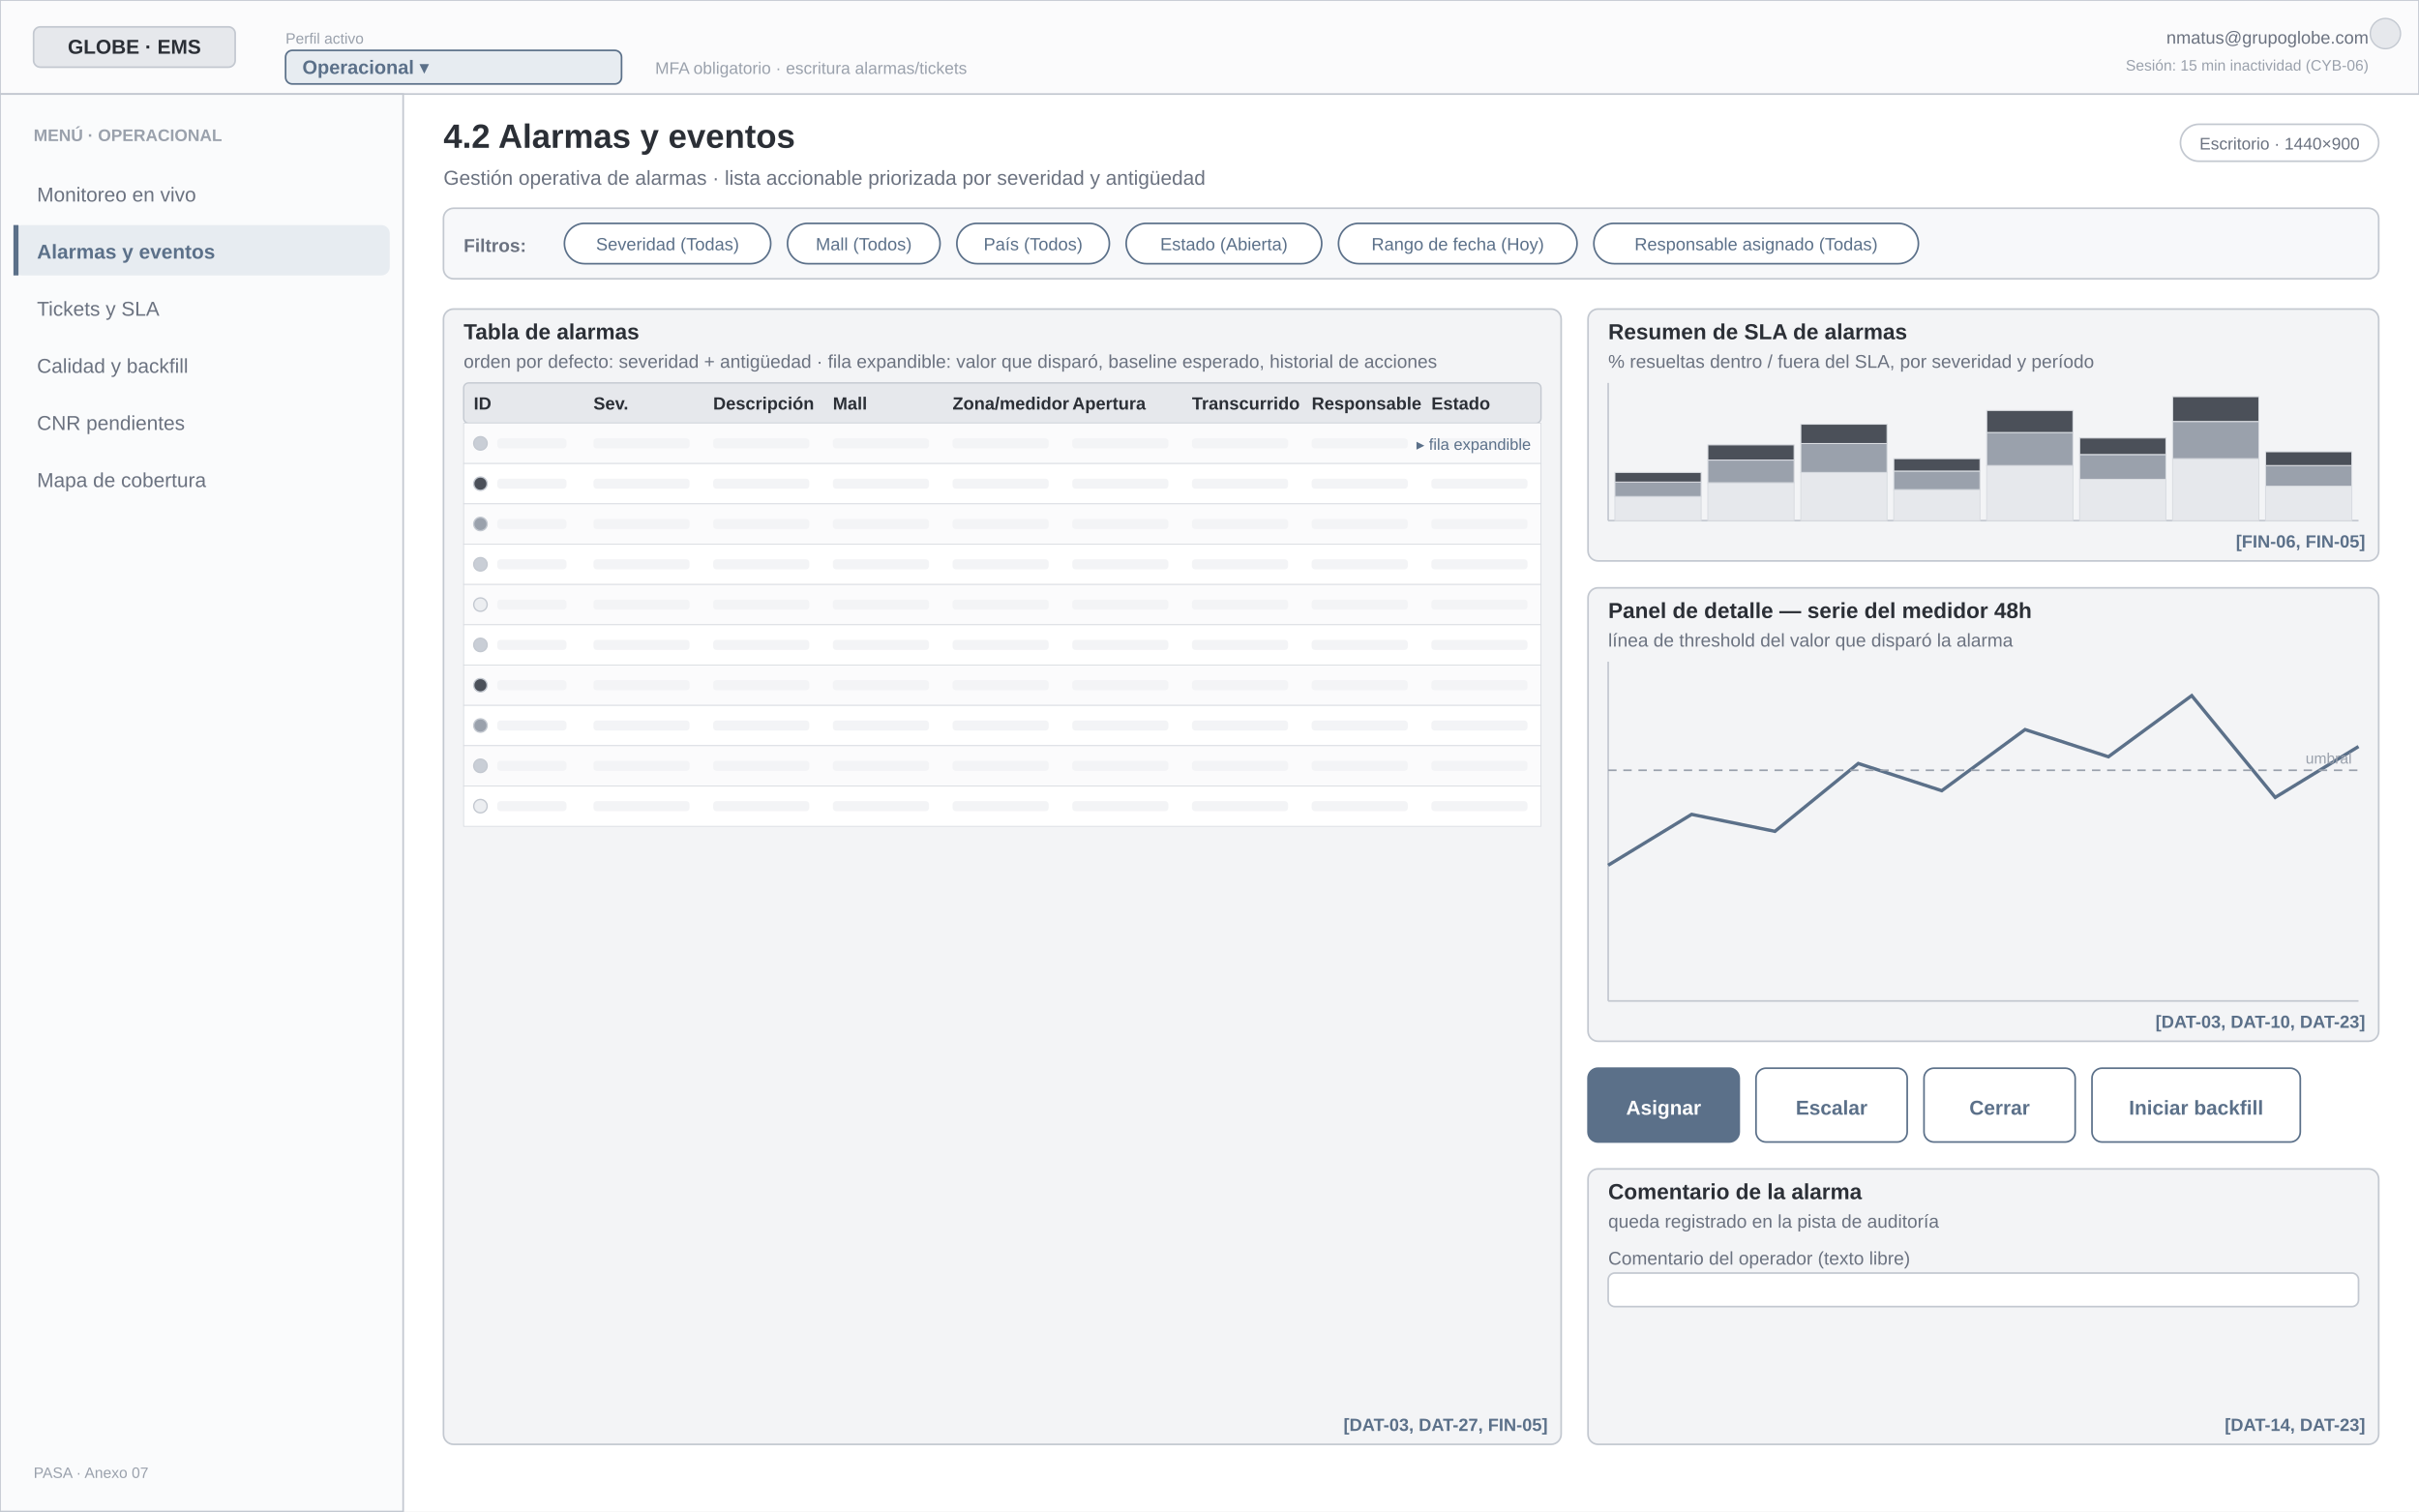
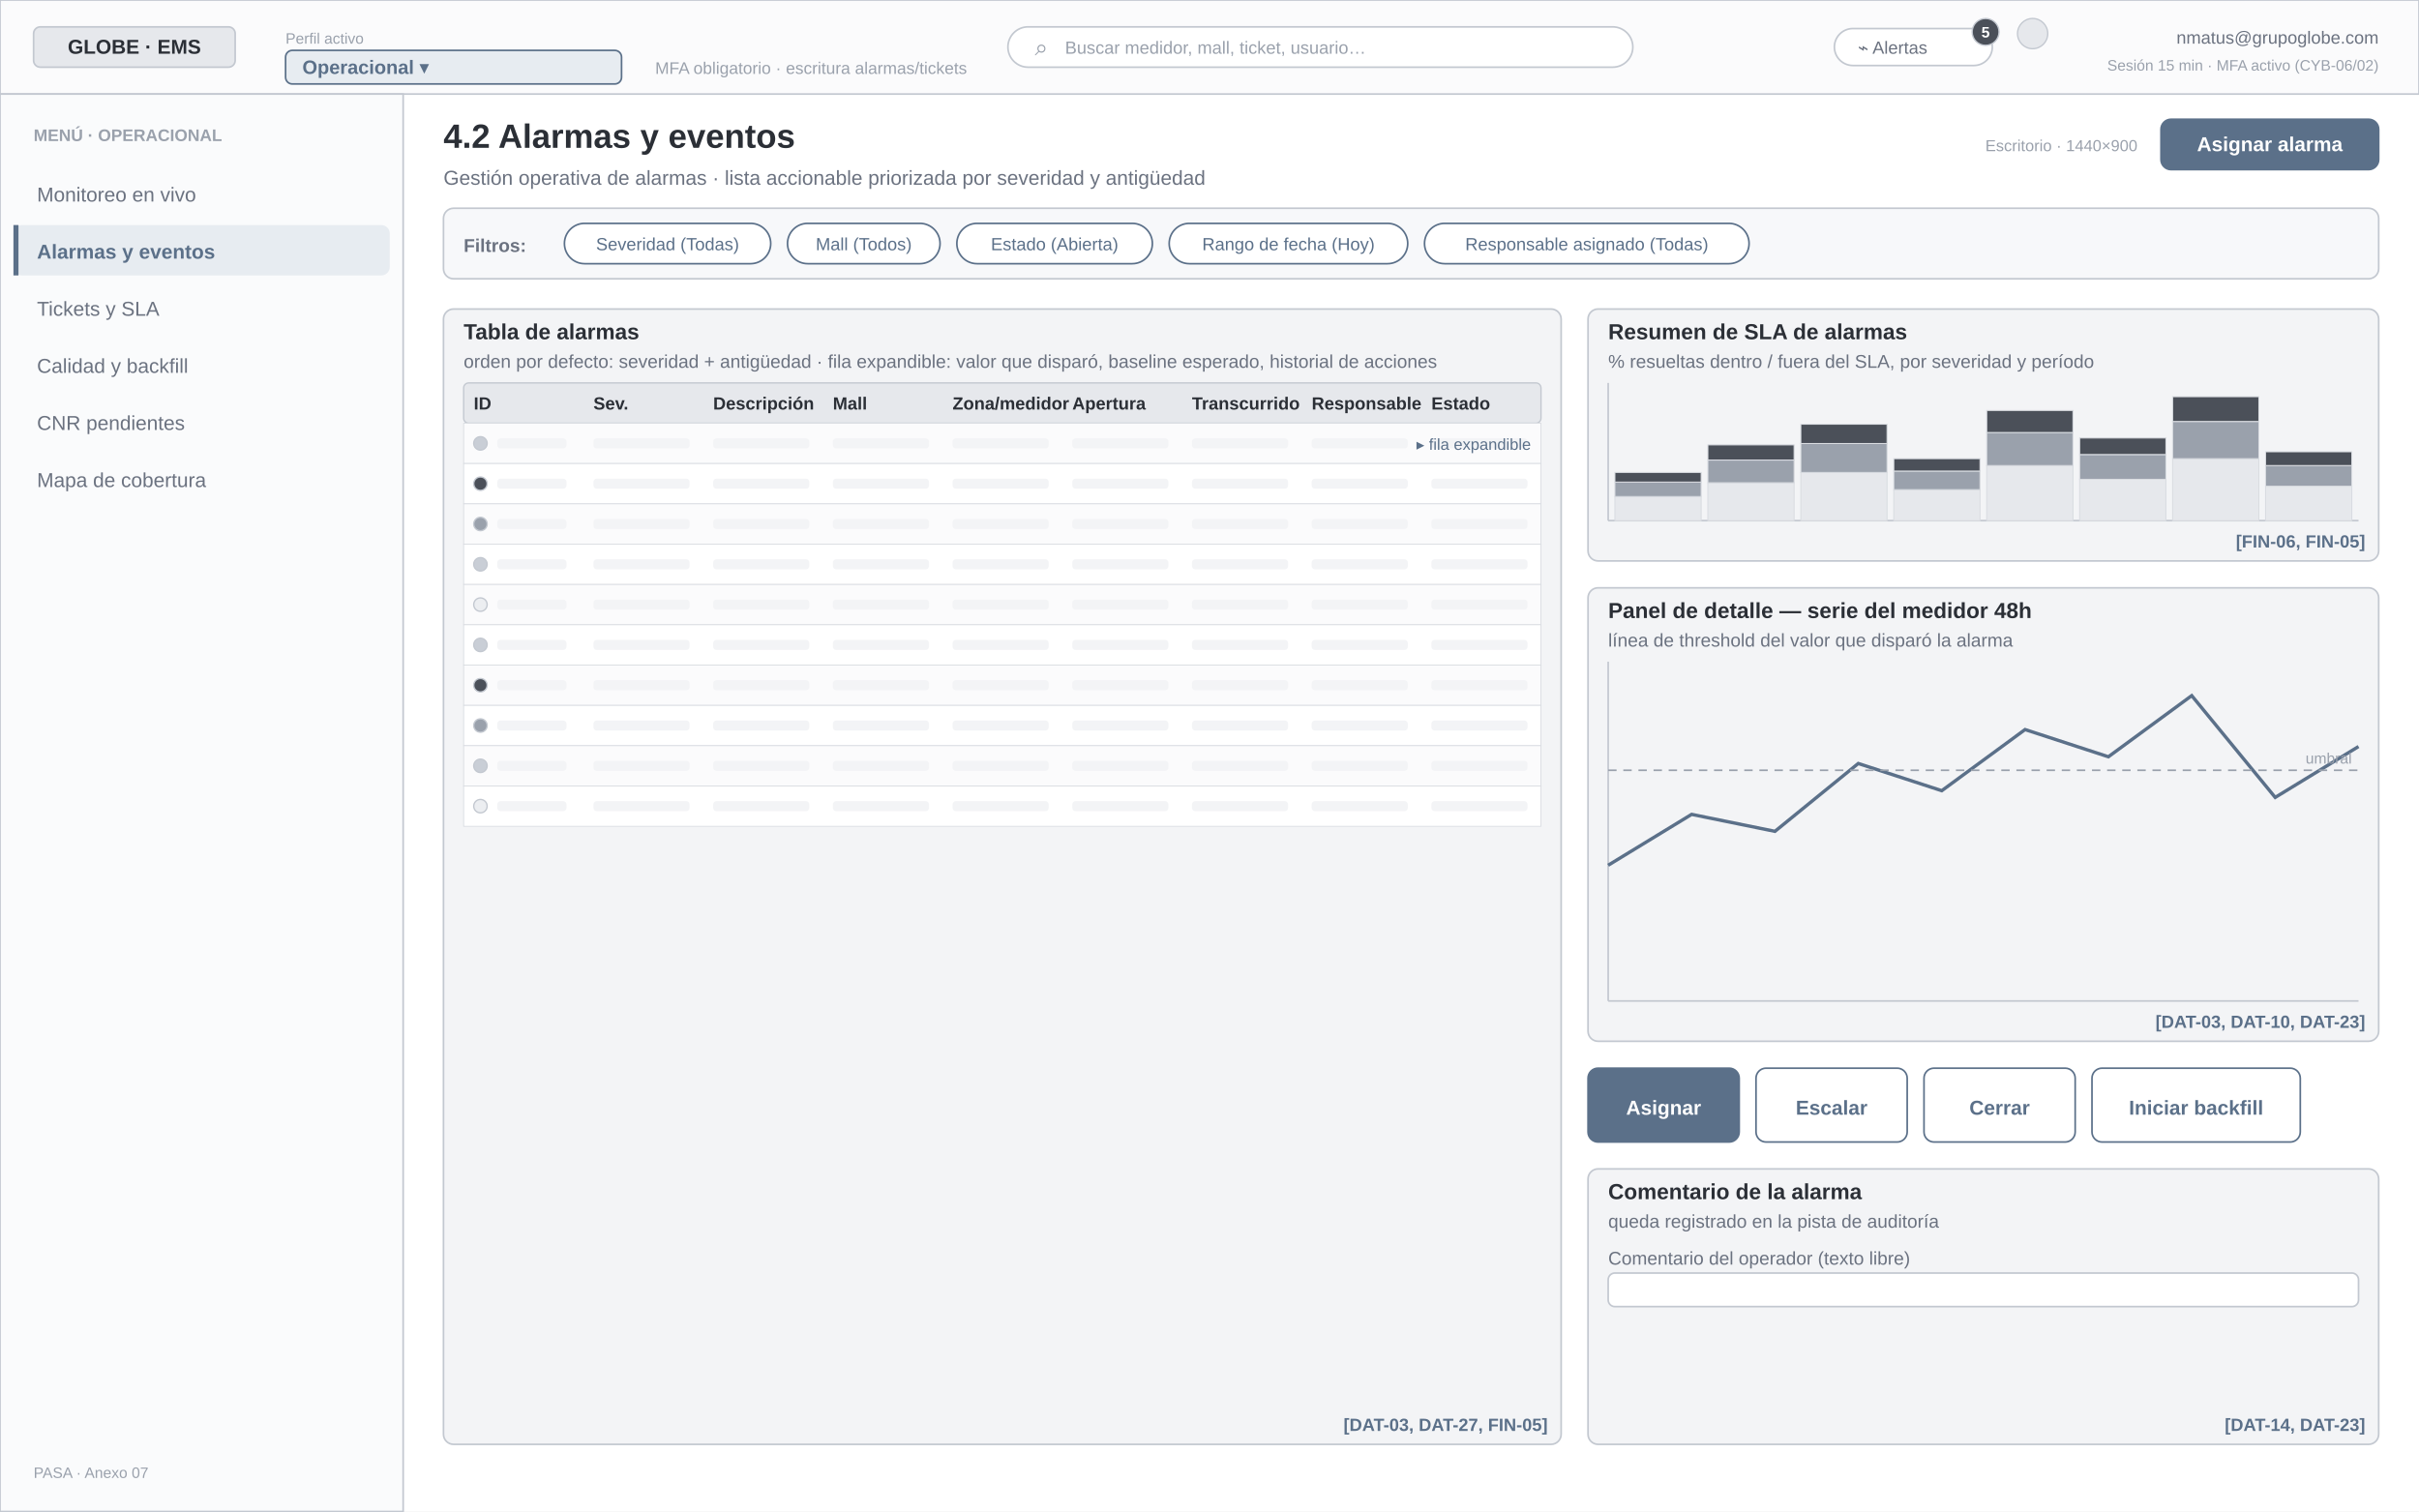
<svg xmlns="http://www.w3.org/2000/svg" viewBox="0 0 1440 900" width="1440" height="900" font-family="'Segoe UI', 'Helvetica Neue', Arial, sans-serif">
  <rect x="0" y="0" width="1440" height="900" rx="0" fill="#ffffff" stroke="none" stroke-width="1" />
  <rect x="0" y="0" width="1440" height="56" rx="0" fill="#fbfbfc" stroke="#c3c8d0" stroke-width="1" />
  <rect x="20" y="16" width="120" height="24" rx="4" fill="#e6e8ec" stroke="#c3c8d0" stroke-width="1" />
  <text x="80" y="32" font-family="'Segoe UI', 'Helvetica Neue', Arial, sans-serif" font-size="12" fill="#2b2f36" font-weight="700" text-anchor="middle">GLOBE · EMS</text>
  <text x="170" y="26" font-family="'Segoe UI', 'Helvetica Neue', Arial, sans-serif" font-size="9" fill="#9aa1ac" font-weight="normal" text-anchor="start">Perfil activo</text>
  <rect x="170" y="30" width="200" height="20" rx="4" fill="#e7ecf1" stroke="#5b7089" stroke-width="1" />
  <text x="180" y="44" font-family="'Segoe UI', 'Helvetica Neue', Arial, sans-serif" font-size="11.5" fill="#5b7089" font-weight="600" text-anchor="start">Operacional  ▾</text>
  <text x="390" y="44" font-family="'Segoe UI', 'Helvetica Neue', Arial, sans-serif" font-size="10" fill="#9aa1ac" font-weight="normal" text-anchor="start">MFA obligatorio · escritura alarmas/tickets</text>
-   <text x="1410" y="26" font-family="'Segoe UI', 'Helvetica Neue', Arial, sans-serif" font-size="10.5" fill="#6b7280" font-weight="normal" text-anchor="end">nmatus@grupoglobe.com</text>
-   <text x="1410" y="42" font-family="'Segoe UI', 'Helvetica Neue', Arial, sans-serif" font-size="9" fill="#9aa1ac" font-weight="normal" text-anchor="end">Sesión: 15 min inactividad (CYB-06)</text>
-   <circle cx="1420" cy="20" r="9" fill="#e6e8ec" stroke="#c3c8d0" stroke-width="0.8" />
+   <rect x="600" y="16" width="372" height="24" rx="12" fill="#ffffff" stroke="#c3c8d0" stroke-width="1" />
+   <text x="616" y="33" font-family="'Segoe UI', 'Helvetica Neue', Arial, sans-serif" font-size="14" fill="#9aa1ac" font-weight="normal" text-anchor="start">⌕</text>
+   <text x="634" y="32" font-family="'Segoe UI', 'Helvetica Neue', Arial, sans-serif" font-size="10.5" fill="#9aa1ac" font-weight="normal" text-anchor="start">Buscar medidor, mall, ticket, usuario…</text>
+   <rect x="1092" y="17" width="94" height="22" rx="11" fill="#ffffff" stroke="#c3c8d0" stroke-width="1" />
+   <text x="1106" y="32" font-family="'Segoe UI', 'Helvetica Neue', Arial, sans-serif" font-size="10.5" fill="#6b7280" font-weight="normal" text-anchor="start">⌁ Alertas</text>
+   <circle cx="1182" cy="19" r="8" fill="#4b5059" stroke="#c3c8d0" stroke-width="0.8" />
+   <text x="1182" y="22.3" font-family="'Segoe UI', 'Helvetica Neue', Arial, sans-serif" font-size="9" fill="#ffffff" font-weight="700" text-anchor="middle">5</text>
+   <circle cx="1210" cy="20" r="9" fill="#e6e8ec" stroke="#c3c8d0" stroke-width="0.8" />
+   <text x="1416" y="26" font-family="'Segoe UI', 'Helvetica Neue', Arial, sans-serif" font-size="10.5" fill="#6b7280" font-weight="normal" text-anchor="end">nmatus@grupoglobe.com</text>
+   <text x="1416" y="42" font-family="'Segoe UI', 'Helvetica Neue', Arial, sans-serif" font-size="9" fill="#9aa1ac" font-weight="normal" text-anchor="end">Sesión 15 min · MFA activo (CYB-06/02)</text>
  <rect x="0" y="56" width="240" height="844" rx="0" fill="#fafbfc" stroke="#c3c8d0" stroke-width="1" />
  <text x="20" y="84" font-family="'Segoe UI', 'Helvetica Neue', Arial, sans-serif" font-size="10" fill="#9aa1ac" font-weight="700" text-anchor="start">MENÚ · OPERACIONAL</text>
  <text x="22" y="120" font-family="'Segoe UI', 'Helvetica Neue', Arial, sans-serif" font-size="12" fill="#6b7280" font-weight="normal" text-anchor="start">Monitoreo en vivo</text>
  <rect x="8" y="134" width="224" height="30" rx="5" fill="#e7ecf1" stroke="none" stroke-width="1" />
  <rect x="8" y="134" width="3" height="30" rx="0" fill="#5b7089" stroke="none" stroke-width="1" />
  <text x="22" y="154" font-family="'Segoe UI', 'Helvetica Neue', Arial, sans-serif" font-size="12" fill="#5b7089" font-weight="700" text-anchor="start">Alarmas y eventos</text>
  <text x="22" y="188" font-family="'Segoe UI', 'Helvetica Neue', Arial, sans-serif" font-size="12" fill="#6b7280" font-weight="normal" text-anchor="start">Tickets y SLA</text>
  <text x="22" y="222" font-family="'Segoe UI', 'Helvetica Neue', Arial, sans-serif" font-size="12" fill="#6b7280" font-weight="normal" text-anchor="start">Calidad y backfill</text>
  <text x="22" y="256" font-family="'Segoe UI', 'Helvetica Neue', Arial, sans-serif" font-size="12" fill="#6b7280" font-weight="normal" text-anchor="start">CNR pendientes</text>
  <text x="22" y="290" font-family="'Segoe UI', 'Helvetica Neue', Arial, sans-serif" font-size="12" fill="#6b7280" font-weight="normal" text-anchor="start">Mapa de cobertura</text>
  <text x="20" y="880" font-family="'Segoe UI', 'Helvetica Neue', Arial, sans-serif" font-size="9" fill="#9aa1ac" font-weight="normal" text-anchor="start">PASA · Anexo 07</text>
  <text x="264" y="88" font-family="'Segoe UI', 'Helvetica Neue', Arial, sans-serif" font-size="20" fill="#2b2f36" font-weight="700" text-anchor="start">4.2  Alarmas y eventos</text>
-   <rect x="1298" y="74" width="118" height="22" rx="11" fill="#ffffff" stroke="#c3c8d0" stroke-width="1" />
-   <text x="1357" y="89" font-family="'Segoe UI', 'Helvetica Neue', Arial, sans-serif" font-size="10" fill="#6b7280" font-weight="normal" text-anchor="middle">Escritorio · 1440×900</text>
+   <rect x="1286.4" y="71" width="129.6" height="30" rx="6" fill="#5b7089" stroke="#5b7089" stroke-width="1" />
+   <text x="1351.2" y="90" font-family="'Segoe UI', 'Helvetica Neue', Arial, sans-serif" font-size="12" fill="#ffffff" font-weight="700" text-anchor="middle">Asignar alarma</text>
+   <text x="1272.4" y="90" font-family="'Segoe UI', 'Helvetica Neue', Arial, sans-serif" font-size="9.5" fill="#9aa1ac" font-weight="normal" text-anchor="end">Escritorio · 1440×900</text>
  <text x="264" y="110" font-family="'Segoe UI', 'Helvetica Neue', Arial, sans-serif" font-size="12" fill="#6b7280" font-weight="normal" text-anchor="start">Gestión operativa de alarmas · lista accionable priorizada por severidad y antigüedad</text>
  <rect x="264" y="124" width="1152" height="42" rx="6" fill="#f7f8fa" stroke="#c3c8d0" stroke-width="1" />
  <text x="276" y="150" font-family="'Segoe UI', 'Helvetica Neue', Arial, sans-serif" font-size="11" fill="#6b7280" font-weight="700" text-anchor="start">Filtros:</text>
  <rect x="336" y="133" width="122.8" height="24" rx="12" fill="#ffffff" stroke="#5b7089" stroke-width="1" />
  <text x="397.4" y="149" font-family="'Segoe UI', 'Helvetica Neue', Arial, sans-serif" font-size="10.5" fill="#5b7089" font-weight="normal" text-anchor="middle">Severidad (Todas)</text>
  <rect x="468.8" y="133" width="90.8" height="24" rx="12" fill="#ffffff" stroke="#5b7089" stroke-width="1" />
  <text x="514.2" y="149" font-family="'Segoe UI', 'Helvetica Neue', Arial, sans-serif" font-size="10.5" fill="#5b7089" font-weight="normal" text-anchor="middle">Mall (Todos)</text>
-   <rect x="569.6" y="133" width="90.8" height="24" rx="12" fill="#ffffff" stroke="#5b7089" stroke-width="1" />
-   <text x="615.0" y="149" font-family="'Segoe UI', 'Helvetica Neue', Arial, sans-serif" font-size="10.5" fill="#5b7089" font-weight="normal" text-anchor="middle">País (Todos)</text>
-   <rect x="670.4" y="133" width="116.4" height="24" rx="12" fill="#ffffff" stroke="#5b7089" stroke-width="1" />
-   <text x="728.6" y="149" font-family="'Segoe UI', 'Helvetica Neue', Arial, sans-serif" font-size="10.5" fill="#5b7089" font-weight="normal" text-anchor="middle">Estado (Abierta)</text>
-   <rect x="796.8" y="133" width="142.0" height="24" rx="12" fill="#ffffff" stroke="#5b7089" stroke-width="1" />
-   <text x="867.8" y="149" font-family="'Segoe UI', 'Helvetica Neue', Arial, sans-serif" font-size="10.5" fill="#5b7089" font-weight="normal" text-anchor="middle">Rango de fecha (Hoy)</text>
-   <rect x="948.8" y="133" width="193.2" height="24" rx="12" fill="#ffffff" stroke="#5b7089" stroke-width="1" />
-   <text x="1045.4" y="149" font-family="'Segoe UI', 'Helvetica Neue', Arial, sans-serif" font-size="10.5" fill="#5b7089" font-weight="normal" text-anchor="middle">Responsable asignado (Todas)</text>
+   <rect x="569.6" y="133" width="116.4" height="24" rx="12" fill="#ffffff" stroke="#5b7089" stroke-width="1" />
+   <text x="627.8" y="149" font-family="'Segoe UI', 'Helvetica Neue', Arial, sans-serif" font-size="10.5" fill="#5b7089" font-weight="normal" text-anchor="middle">Estado (Abierta)</text>
+   <rect x="696.0" y="133" width="142.0" height="24" rx="12" fill="#ffffff" stroke="#5b7089" stroke-width="1" />
+   <text x="767.0" y="149" font-family="'Segoe UI', 'Helvetica Neue', Arial, sans-serif" font-size="10.5" fill="#5b7089" font-weight="normal" text-anchor="middle">Rango de fecha (Hoy)</text>
+   <rect x="848.0" y="133" width="193.2" height="24" rx="12" fill="#ffffff" stroke="#5b7089" stroke-width="1" />
+   <text x="944.6" y="149" font-family="'Segoe UI', 'Helvetica Neue', Arial, sans-serif" font-size="10.5" fill="#5b7089" font-weight="normal" text-anchor="middle">Responsable asignado (Todas)</text>
  <rect x="264.0" y="184" width="665.333" height="676" rx="6" fill="#f3f4f6" stroke="#c3c8d0" stroke-width="1" />
  <text x="276.0" y="202" font-family="'Segoe UI', 'Helvetica Neue', Arial, sans-serif" font-size="13" fill="#2b2f36" font-weight="700" text-anchor="start">Tabla de alarmas</text>
  <text x="276.0" y="219" font-family="'Segoe UI', 'Helvetica Neue', Arial, sans-serif" font-size="11" fill="#6b7280" font-weight="normal" text-anchor="start">orden por defecto: severidad + antigüedad · fila expandible: valor que disparó, baseline esperado, historial de acciones</text>
  <rect x="276.0" y="228" width="641.333" height="24" rx="3" fill="#e6e8ec" stroke="#c3c8d0" stroke-width="0.8" />
  <text x="282.0" y="243.84" font-family="'Segoe UI', 'Helvetica Neue', Arial, sans-serif" font-size="10.5" fill="#2b2f36" font-weight="700" text-anchor="start">ID</text>
  <text x="353.259" y="243.84" font-family="'Segoe UI', 'Helvetica Neue', Arial, sans-serif" font-size="10.5" fill="#2b2f36" font-weight="700" text-anchor="start">Sev.</text>
  <text x="424.519" y="243.84" font-family="'Segoe UI', 'Helvetica Neue', Arial, sans-serif" font-size="10.5" fill="#2b2f36" font-weight="700" text-anchor="start">Descripción</text>
  <text x="495.778" y="243.84" font-family="'Segoe UI', 'Helvetica Neue', Arial, sans-serif" font-size="10.5" fill="#2b2f36" font-weight="700" text-anchor="start">Mall</text>
  <text x="567.037" y="243.84" font-family="'Segoe UI', 'Helvetica Neue', Arial, sans-serif" font-size="10.5" fill="#2b2f36" font-weight="700" text-anchor="start">Zona/medidor</text>
  <text x="638.296" y="243.84" font-family="'Segoe UI', 'Helvetica Neue', Arial, sans-serif" font-size="10.5" fill="#2b2f36" font-weight="700" text-anchor="start">Apertura</text>
  <text x="709.556" y="243.84" font-family="'Segoe UI', 'Helvetica Neue', Arial, sans-serif" font-size="10.5" fill="#2b2f36" font-weight="700" text-anchor="start">Transcurrido</text>
  <text x="780.815" y="243.84" font-family="'Segoe UI', 'Helvetica Neue', Arial, sans-serif" font-size="10.5" fill="#2b2f36" font-weight="700" text-anchor="start">Responsable</text>
  <text x="852.074" y="243.84" font-family="'Segoe UI', 'Helvetica Neue', Arial, sans-serif" font-size="10.5" fill="#2b2f36" font-weight="700" text-anchor="start">Estado</text>
  <rect x="276.0" y="252" width="641.333" height="24" rx="0" fill="#fbfbfc" stroke="#d9dce1" stroke-width="0.5" />
  <circle cx="286.0" cy="264.0" r="4" fill="#c9ced6" stroke="#c3c8d0" stroke-width="0.8" />
  <rect x="296.0" y="261.0" width="41.259" height="6" rx="2" fill="#f3f4f6" stroke="none" stroke-width="1" />
  <rect x="353.259" y="261.0" width="57.259" height="6" rx="2" fill="#f3f4f6" stroke="none" stroke-width="1" />
  <rect x="424.519" y="261.0" width="57.259" height="6" rx="2" fill="#f3f4f6" stroke="none" stroke-width="1" />
  <rect x="495.778" y="261.0" width="57.259" height="6" rx="2" fill="#f3f4f6" stroke="none" stroke-width="1" />
  <rect x="567.037" y="261.0" width="57.259" height="6" rx="2" fill="#f3f4f6" stroke="none" stroke-width="1" />
  <rect x="638.296" y="261.0" width="57.259" height="6" rx="2" fill="#f3f4f6" stroke="none" stroke-width="1" />
  <rect x="709.556" y="261.0" width="57.259" height="6" rx="2" fill="#f3f4f6" stroke="none" stroke-width="1" />
  <rect x="780.815" y="261.0" width="57.259" height="6" rx="2" fill="#f3f4f6" stroke="none" stroke-width="1" />
  <rect x="852.074" y="261.0" width="57.259" height="6" rx="2" fill="#f3f4f6" stroke="none" stroke-width="1" />
  <rect x="276.0" y="276" width="641.333" height="24" rx="0" fill="#ffffff" stroke="#d9dce1" stroke-width="0.5" />
  <circle cx="286.0" cy="288.0" r="4" fill="#4b5059" stroke="#c3c8d0" stroke-width="0.8" />
  <rect x="296.0" y="285.0" width="41.259" height="6" rx="2" fill="#f3f4f6" stroke="none" stroke-width="1" />
  <rect x="353.259" y="285.0" width="57.259" height="6" rx="2" fill="#f3f4f6" stroke="none" stroke-width="1" />
  <rect x="424.519" y="285.0" width="57.259" height="6" rx="2" fill="#f3f4f6" stroke="none" stroke-width="1" />
  <rect x="495.778" y="285.0" width="57.259" height="6" rx="2" fill="#f3f4f6" stroke="none" stroke-width="1" />
  <rect x="567.037" y="285.0" width="57.259" height="6" rx="2" fill="#f3f4f6" stroke="none" stroke-width="1" />
  <rect x="638.296" y="285.0" width="57.259" height="6" rx="2" fill="#f3f4f6" stroke="none" stroke-width="1" />
  <rect x="709.556" y="285.0" width="57.259" height="6" rx="2" fill="#f3f4f6" stroke="none" stroke-width="1" />
  <rect x="780.815" y="285.0" width="57.259" height="6" rx="2" fill="#f3f4f6" stroke="none" stroke-width="1" />
  <rect x="852.074" y="285.0" width="57.259" height="6" rx="2" fill="#f3f4f6" stroke="none" stroke-width="1" />
  <rect x="276.0" y="300" width="641.333" height="24" rx="0" fill="#fbfbfc" stroke="#d9dce1" stroke-width="0.5" />
  <circle cx="286.0" cy="312.0" r="4" fill="#9aa1ac" stroke="#c3c8d0" stroke-width="0.8" />
  <rect x="296.0" y="309.0" width="41.259" height="6" rx="2" fill="#f3f4f6" stroke="none" stroke-width="1" />
  <rect x="353.259" y="309.0" width="57.259" height="6" rx="2" fill="#f3f4f6" stroke="none" stroke-width="1" />
  <rect x="424.519" y="309.0" width="57.259" height="6" rx="2" fill="#f3f4f6" stroke="none" stroke-width="1" />
  <rect x="495.778" y="309.0" width="57.259" height="6" rx="2" fill="#f3f4f6" stroke="none" stroke-width="1" />
  <rect x="567.037" y="309.0" width="57.259" height="6" rx="2" fill="#f3f4f6" stroke="none" stroke-width="1" />
  <rect x="638.296" y="309.0" width="57.259" height="6" rx="2" fill="#f3f4f6" stroke="none" stroke-width="1" />
  <rect x="709.556" y="309.0" width="57.259" height="6" rx="2" fill="#f3f4f6" stroke="none" stroke-width="1" />
  <rect x="780.815" y="309.0" width="57.259" height="6" rx="2" fill="#f3f4f6" stroke="none" stroke-width="1" />
  <rect x="852.074" y="309.0" width="57.259" height="6" rx="2" fill="#f3f4f6" stroke="none" stroke-width="1" />
  <rect x="276.0" y="324" width="641.333" height="24" rx="0" fill="#ffffff" stroke="#d9dce1" stroke-width="0.5" />
  <circle cx="286.0" cy="336.0" r="4" fill="#c9ced6" stroke="#c3c8d0" stroke-width="0.8" />
  <rect x="296.0" y="333.0" width="41.259" height="6" rx="2" fill="#f3f4f6" stroke="none" stroke-width="1" />
  <rect x="353.259" y="333.0" width="57.259" height="6" rx="2" fill="#f3f4f6" stroke="none" stroke-width="1" />
  <rect x="424.519" y="333.0" width="57.259" height="6" rx="2" fill="#f3f4f6" stroke="none" stroke-width="1" />
  <rect x="495.778" y="333.0" width="57.259" height="6" rx="2" fill="#f3f4f6" stroke="none" stroke-width="1" />
  <rect x="567.037" y="333.0" width="57.259" height="6" rx="2" fill="#f3f4f6" stroke="none" stroke-width="1" />
  <rect x="638.296" y="333.0" width="57.259" height="6" rx="2" fill="#f3f4f6" stroke="none" stroke-width="1" />
  <rect x="709.556" y="333.0" width="57.259" height="6" rx="2" fill="#f3f4f6" stroke="none" stroke-width="1" />
  <rect x="780.815" y="333.0" width="57.259" height="6" rx="2" fill="#f3f4f6" stroke="none" stroke-width="1" />
  <rect x="852.074" y="333.0" width="57.259" height="6" rx="2" fill="#f3f4f6" stroke="none" stroke-width="1" />
  <rect x="276.0" y="348" width="641.333" height="24" rx="0" fill="#fbfbfc" stroke="#d9dce1" stroke-width="0.5" />
  <circle cx="286.0" cy="360.0" r="4" fill="#eceef1" stroke="#c3c8d0" stroke-width="0.8" />
  <rect x="296.0" y="357.0" width="41.259" height="6" rx="2" fill="#f3f4f6" stroke="none" stroke-width="1" />
  <rect x="353.259" y="357.0" width="57.259" height="6" rx="2" fill="#f3f4f6" stroke="none" stroke-width="1" />
  <rect x="424.519" y="357.0" width="57.259" height="6" rx="2" fill="#f3f4f6" stroke="none" stroke-width="1" />
  <rect x="495.778" y="357.0" width="57.259" height="6" rx="2" fill="#f3f4f6" stroke="none" stroke-width="1" />
  <rect x="567.037" y="357.0" width="57.259" height="6" rx="2" fill="#f3f4f6" stroke="none" stroke-width="1" />
  <rect x="638.296" y="357.0" width="57.259" height="6" rx="2" fill="#f3f4f6" stroke="none" stroke-width="1" />
  <rect x="709.556" y="357.0" width="57.259" height="6" rx="2" fill="#f3f4f6" stroke="none" stroke-width="1" />
  <rect x="780.815" y="357.0" width="57.259" height="6" rx="2" fill="#f3f4f6" stroke="none" stroke-width="1" />
  <rect x="852.074" y="357.0" width="57.259" height="6" rx="2" fill="#f3f4f6" stroke="none" stroke-width="1" />
  <rect x="276.0" y="372" width="641.333" height="24" rx="0" fill="#ffffff" stroke="#d9dce1" stroke-width="0.5" />
  <circle cx="286.0" cy="384.0" r="4" fill="#c9ced6" stroke="#c3c8d0" stroke-width="0.8" />
  <rect x="296.0" y="381.0" width="41.259" height="6" rx="2" fill="#f3f4f6" stroke="none" stroke-width="1" />
  <rect x="353.259" y="381.0" width="57.259" height="6" rx="2" fill="#f3f4f6" stroke="none" stroke-width="1" />
  <rect x="424.519" y="381.0" width="57.259" height="6" rx="2" fill="#f3f4f6" stroke="none" stroke-width="1" />
  <rect x="495.778" y="381.0" width="57.259" height="6" rx="2" fill="#f3f4f6" stroke="none" stroke-width="1" />
  <rect x="567.037" y="381.0" width="57.259" height="6" rx="2" fill="#f3f4f6" stroke="none" stroke-width="1" />
  <rect x="638.296" y="381.0" width="57.259" height="6" rx="2" fill="#f3f4f6" stroke="none" stroke-width="1" />
  <rect x="709.556" y="381.0" width="57.259" height="6" rx="2" fill="#f3f4f6" stroke="none" stroke-width="1" />
  <rect x="780.815" y="381.0" width="57.259" height="6" rx="2" fill="#f3f4f6" stroke="none" stroke-width="1" />
  <rect x="852.074" y="381.0" width="57.259" height="6" rx="2" fill="#f3f4f6" stroke="none" stroke-width="1" />
  <rect x="276.0" y="396" width="641.333" height="24" rx="0" fill="#fbfbfc" stroke="#d9dce1" stroke-width="0.5" />
  <circle cx="286.0" cy="408.0" r="4" fill="#4b5059" stroke="#c3c8d0" stroke-width="0.8" />
  <rect x="296.0" y="405.0" width="41.259" height="6" rx="2" fill="#f3f4f6" stroke="none" stroke-width="1" />
  <rect x="353.259" y="405.0" width="57.259" height="6" rx="2" fill="#f3f4f6" stroke="none" stroke-width="1" />
  <rect x="424.519" y="405.0" width="57.259" height="6" rx="2" fill="#f3f4f6" stroke="none" stroke-width="1" />
  <rect x="495.778" y="405.0" width="57.259" height="6" rx="2" fill="#f3f4f6" stroke="none" stroke-width="1" />
  <rect x="567.037" y="405.0" width="57.259" height="6" rx="2" fill="#f3f4f6" stroke="none" stroke-width="1" />
  <rect x="638.296" y="405.0" width="57.259" height="6" rx="2" fill="#f3f4f6" stroke="none" stroke-width="1" />
  <rect x="709.556" y="405.0" width="57.259" height="6" rx="2" fill="#f3f4f6" stroke="none" stroke-width="1" />
  <rect x="780.815" y="405.0" width="57.259" height="6" rx="2" fill="#f3f4f6" stroke="none" stroke-width="1" />
  <rect x="852.074" y="405.0" width="57.259" height="6" rx="2" fill="#f3f4f6" stroke="none" stroke-width="1" />
  <rect x="276.0" y="420" width="641.333" height="24" rx="0" fill="#ffffff" stroke="#d9dce1" stroke-width="0.5" />
  <circle cx="286.0" cy="432.0" r="4" fill="#9aa1ac" stroke="#c3c8d0" stroke-width="0.8" />
  <rect x="296.0" y="429.0" width="41.259" height="6" rx="2" fill="#f3f4f6" stroke="none" stroke-width="1" />
  <rect x="353.259" y="429.0" width="57.259" height="6" rx="2" fill="#f3f4f6" stroke="none" stroke-width="1" />
  <rect x="424.519" y="429.0" width="57.259" height="6" rx="2" fill="#f3f4f6" stroke="none" stroke-width="1" />
  <rect x="495.778" y="429.0" width="57.259" height="6" rx="2" fill="#f3f4f6" stroke="none" stroke-width="1" />
  <rect x="567.037" y="429.0" width="57.259" height="6" rx="2" fill="#f3f4f6" stroke="none" stroke-width="1" />
  <rect x="638.296" y="429.0" width="57.259" height="6" rx="2" fill="#f3f4f6" stroke="none" stroke-width="1" />
  <rect x="709.556" y="429.0" width="57.259" height="6" rx="2" fill="#f3f4f6" stroke="none" stroke-width="1" />
  <rect x="780.815" y="429.0" width="57.259" height="6" rx="2" fill="#f3f4f6" stroke="none" stroke-width="1" />
  <rect x="852.074" y="429.0" width="57.259" height="6" rx="2" fill="#f3f4f6" stroke="none" stroke-width="1" />
  <rect x="276.0" y="444" width="641.333" height="24" rx="0" fill="#fbfbfc" stroke="#d9dce1" stroke-width="0.5" />
  <circle cx="286.0" cy="456.0" r="4" fill="#c9ced6" stroke="#c3c8d0" stroke-width="0.8" />
  <rect x="296.0" y="453.0" width="41.259" height="6" rx="2" fill="#f3f4f6" stroke="none" stroke-width="1" />
  <rect x="353.259" y="453.0" width="57.259" height="6" rx="2" fill="#f3f4f6" stroke="none" stroke-width="1" />
  <rect x="424.519" y="453.0" width="57.259" height="6" rx="2" fill="#f3f4f6" stroke="none" stroke-width="1" />
  <rect x="495.778" y="453.0" width="57.259" height="6" rx="2" fill="#f3f4f6" stroke="none" stroke-width="1" />
  <rect x="567.037" y="453.0" width="57.259" height="6" rx="2" fill="#f3f4f6" stroke="none" stroke-width="1" />
  <rect x="638.296" y="453.0" width="57.259" height="6" rx="2" fill="#f3f4f6" stroke="none" stroke-width="1" />
  <rect x="709.556" y="453.0" width="57.259" height="6" rx="2" fill="#f3f4f6" stroke="none" stroke-width="1" />
  <rect x="780.815" y="453.0" width="57.259" height="6" rx="2" fill="#f3f4f6" stroke="none" stroke-width="1" />
  <rect x="852.074" y="453.0" width="57.259" height="6" rx="2" fill="#f3f4f6" stroke="none" stroke-width="1" />
  <rect x="276.0" y="468" width="641.333" height="24" rx="0" fill="#ffffff" stroke="#d9dce1" stroke-width="0.5" />
  <circle cx="286.0" cy="480.0" r="4" fill="#eceef1" stroke="#c3c8d0" stroke-width="0.8" />
  <rect x="296.0" y="477.0" width="41.259" height="6" rx="2" fill="#f3f4f6" stroke="none" stroke-width="1" />
  <rect x="353.259" y="477.0" width="57.259" height="6" rx="2" fill="#f3f4f6" stroke="none" stroke-width="1" />
  <rect x="424.519" y="477.0" width="57.259" height="6" rx="2" fill="#f3f4f6" stroke="none" stroke-width="1" />
  <rect x="495.778" y="477.0" width="57.259" height="6" rx="2" fill="#f3f4f6" stroke="none" stroke-width="1" />
  <rect x="567.037" y="477.0" width="57.259" height="6" rx="2" fill="#f3f4f6" stroke="none" stroke-width="1" />
  <rect x="638.296" y="477.0" width="57.259" height="6" rx="2" fill="#f3f4f6" stroke="none" stroke-width="1" />
  <rect x="709.556" y="477.0" width="57.259" height="6" rx="2" fill="#f3f4f6" stroke="none" stroke-width="1" />
  <rect x="780.815" y="477.0" width="57.259" height="6" rx="2" fill="#f3f4f6" stroke="none" stroke-width="1" />
  <rect x="852.074" y="477.0" width="57.259" height="6" rx="2" fill="#f3f4f6" stroke="none" stroke-width="1" />
  <text x="911.333" y="267.84" font-family="'Segoe UI', 'Helvetica Neue', Arial, sans-serif" font-size="9.5" fill="#5b7089" font-weight="normal" text-anchor="end">▸ fila expandible</text>
  <text x="921.333" y="852" font-family="'Segoe UI', 'Helvetica Neue', Arial, sans-serif" font-size="10.5" fill="#5b7089" font-weight="600" text-anchor="end">[DAT-03, DAT-27, FIN-05]</text>
  <rect x="945.333" y="184" width="470.667" height="150" rx="6" fill="#f3f4f6" stroke="#c3c8d0" stroke-width="1" />
  <text x="957.333" y="202" font-family="'Segoe UI', 'Helvetica Neue', Arial, sans-serif" font-size="13" fill="#2b2f36" font-weight="700" text-anchor="start">Resumen de SLA de alarmas</text>
  <text x="957.333" y="219" font-family="'Segoe UI', 'Helvetica Neue', Arial, sans-serif" font-size="11" fill="#6b7280" font-weight="normal" text-anchor="start">% resueltas dentro / fuera del SLA, por severidad y período</text>
  <line x1="957.333" y1="310" x2="1404.0" y2="310" stroke="#c3c8d0" stroke-width="1" />
  <line x1="957.333" y1="228" x2="957.333" y2="310" stroke="#c3c8d0" stroke-width="1" />
  <rect x="961.333" y="295.65" width="51.333" height="14.35" rx="0" fill="#e6e8ec" stroke="#d9dce1" stroke-width="0.6" />
  <rect x="961.333" y="287.04" width="51.333" height="8.61" rx="0" fill="#9aa1ac" stroke="#d9dce1" stroke-width="0.6" />
  <rect x="961.333" y="281.3" width="51.333" height="5.74" rx="0" fill="#4b5059" stroke="#d9dce1" stroke-width="0.6" />
  <rect x="1016.667" y="287.45" width="51.333" height="22.55" rx="0" fill="#e6e8ec" stroke="#d9dce1" stroke-width="0.6" />
  <rect x="1016.667" y="273.92" width="51.333" height="13.53" rx="0" fill="#9aa1ac" stroke="#d9dce1" stroke-width="0.6" />
  <rect x="1016.667" y="264.9" width="51.333" height="9.02" rx="0" fill="#4b5059" stroke="#d9dce1" stroke-width="0.6" />
  <rect x="1072.0" y="281.3" width="51.333" height="28.7" rx="0" fill="#e6e8ec" stroke="#d9dce1" stroke-width="0.6" />
  <rect x="1072.0" y="264.08" width="51.333" height="17.22" rx="0" fill="#9aa1ac" stroke="#d9dce1" stroke-width="0.6" />
  <rect x="1072.0" y="252.6" width="51.333" height="11.48" rx="0" fill="#4b5059" stroke="#d9dce1" stroke-width="0.6" />
  <rect x="1127.333" y="291.55" width="51.333" height="18.45" rx="0" fill="#e6e8ec" stroke="#d9dce1" stroke-width="0.6" />
  <rect x="1127.333" y="280.48" width="51.333" height="11.07" rx="0" fill="#9aa1ac" stroke="#d9dce1" stroke-width="0.6" />
  <rect x="1127.333" y="273.1" width="51.333" height="7.38" rx="0" fill="#4b5059" stroke="#d9dce1" stroke-width="0.6" />
  <rect x="1182.667" y="277.2" width="51.333" height="32.8" rx="0" fill="#e6e8ec" stroke="#d9dce1" stroke-width="0.6" />
  <rect x="1182.667" y="257.52" width="51.333" height="19.68" rx="0" fill="#9aa1ac" stroke="#d9dce1" stroke-width="0.6" />
  <rect x="1182.667" y="244.4" width="51.333" height="13.12" rx="0" fill="#4b5059" stroke="#d9dce1" stroke-width="0.6" />
  <rect x="1238.0" y="285.4" width="51.333" height="24.6" rx="0" fill="#e6e8ec" stroke="#d9dce1" stroke-width="0.6" />
  <rect x="1238.0" y="270.64" width="51.333" height="14.76" rx="0" fill="#9aa1ac" stroke="#d9dce1" stroke-width="0.6" />
  <rect x="1238.0" y="260.8" width="51.333" height="9.84" rx="0" fill="#4b5059" stroke="#d9dce1" stroke-width="0.6" />
  <rect x="1293.333" y="273.1" width="51.333" height="36.9" rx="0" fill="#e6e8ec" stroke="#d9dce1" stroke-width="0.6" />
  <rect x="1293.333" y="250.96" width="51.333" height="22.14" rx="0" fill="#9aa1ac" stroke="#d9dce1" stroke-width="0.6" />
  <rect x="1293.333" y="236.2" width="51.333" height="14.76" rx="0" fill="#4b5059" stroke="#d9dce1" stroke-width="0.6" />
  <rect x="1348.667" y="289.5" width="51.333" height="20.5" rx="0" fill="#e6e8ec" stroke="#d9dce1" stroke-width="0.6" />
  <rect x="1348.667" y="277.2" width="51.333" height="12.3" rx="0" fill="#9aa1ac" stroke="#d9dce1" stroke-width="0.6" />
  <rect x="1348.667" y="269.0" width="51.333" height="8.2" rx="0" fill="#4b5059" stroke="#d9dce1" stroke-width="0.6" />
  <text x="1408.0" y="326" font-family="'Segoe UI', 'Helvetica Neue', Arial, sans-serif" font-size="10.5" fill="#5b7089" font-weight="600" text-anchor="end">[FIN-06, FIN-05]</text>
  <rect x="945.333" y="350" width="470.667" height="270" rx="6" fill="#f3f4f6" stroke="#c3c8d0" stroke-width="1" />
  <text x="957.333" y="368" font-family="'Segoe UI', 'Helvetica Neue', Arial, sans-serif" font-size="13" fill="#2b2f36" font-weight="700" text-anchor="start">Panel de detalle — serie del medidor 48h</text>
  <text x="957.333" y="385" font-family="'Segoe UI', 'Helvetica Neue', Arial, sans-serif" font-size="11" fill="#6b7280" font-weight="normal" text-anchor="start">línea de threshold del valor que disparó la alarma</text>
  <line x1="957.333" y1="596" x2="1404.0" y2="596" stroke="#c3c8d0" stroke-width="1" />
  <line x1="957.333" y1="394" x2="957.333" y2="596" stroke="#c3c8d0" stroke-width="1" />
  <polyline points="957.3,515.2 1007.0,484.9 1056.6,495.0 1106.2,454.6 1155.9,470.8 1205.5,434.4 1255.1,450.6 1304.7,414.2 1354.4,474.8 1404.0,444.5" fill="none" stroke="#5b7089" stroke-width="2" />
  <line x1="957.333" y1="458.64" x2="1404.0" y2="458.64" stroke="#9aa1ac" stroke-width="1" stroke-dasharray="5 4" />
  <text x="1400.0" y="454.64" font-family="'Segoe UI', 'Helvetica Neue', Arial, sans-serif" font-size="9" fill="#9aa1ac" font-weight="normal" text-anchor="end">umbral</text>
  <text x="1408.0" y="612" font-family="'Segoe UI', 'Helvetica Neue', Arial, sans-serif" font-size="10.5" fill="#5b7089" font-weight="600" text-anchor="end">[DAT-03, DAT-10, DAT-23]</text>
  <rect x="945.333" y="636" width="90" height="44" rx="6" fill="#5b7089" stroke="#5b7089" stroke-width="1" />
  <text x="990.333" y="663.72" font-family="'Segoe UI', 'Helvetica Neue', Arial, sans-serif" font-size="12" fill="#ffffff" font-weight="600" text-anchor="middle">Asignar</text>
  <rect x="1045.333" y="636" width="90" height="44" rx="6" fill="#ffffff" stroke="#5b7089" stroke-width="1" />
  <text x="1090.333" y="663.72" font-family="'Segoe UI', 'Helvetica Neue', Arial, sans-serif" font-size="12" fill="#5b7089" font-weight="600" text-anchor="middle">Escalar</text>
  <rect x="1145.333" y="636" width="90" height="44" rx="6" fill="#ffffff" stroke="#5b7089" stroke-width="1" />
  <text x="1190.333" y="663.72" font-family="'Segoe UI', 'Helvetica Neue', Arial, sans-serif" font-size="12" fill="#5b7089" font-weight="600" text-anchor="middle">Cerrar</text>
  <rect x="1245.333" y="636" width="124" height="44" rx="6" fill="#ffffff" stroke="#5b7089" stroke-width="1" />
  <text x="1307.333" y="663.72" font-family="'Segoe UI', 'Helvetica Neue', Arial, sans-serif" font-size="12" fill="#5b7089" font-weight="600" text-anchor="middle">Iniciar backfill</text>
  <rect x="945.333" y="696" width="470.667" height="164" rx="6" fill="#f3f4f6" stroke="#c3c8d0" stroke-width="1" />
  <text x="957.333" y="714" font-family="'Segoe UI', 'Helvetica Neue', Arial, sans-serif" font-size="13" fill="#2b2f36" font-weight="700" text-anchor="start">Comentario de la alarma</text>
  <text x="957.333" y="731" font-family="'Segoe UI', 'Helvetica Neue', Arial, sans-serif" font-size="11" fill="#6b7280" font-weight="normal" text-anchor="start">queda registrado en la pista de auditoría</text>
  <text x="957.333" y="753" font-family="'Segoe UI', 'Helvetica Neue', Arial, sans-serif" font-size="11" fill="#6b7280" font-weight="normal" text-anchor="start">Comentario del operador (texto libre)</text>
  <rect x="957.333" y="758" width="446.667" height="20" rx="4" fill="#ffffff" stroke="#c3c8d0" stroke-width="1" />
  <text x="1408.0" y="852" font-family="'Segoe UI', 'Helvetica Neue', Arial, sans-serif" font-size="10.5" fill="#5b7089" font-weight="600" text-anchor="end">[DAT-14, DAT-23]</text>
</svg>
